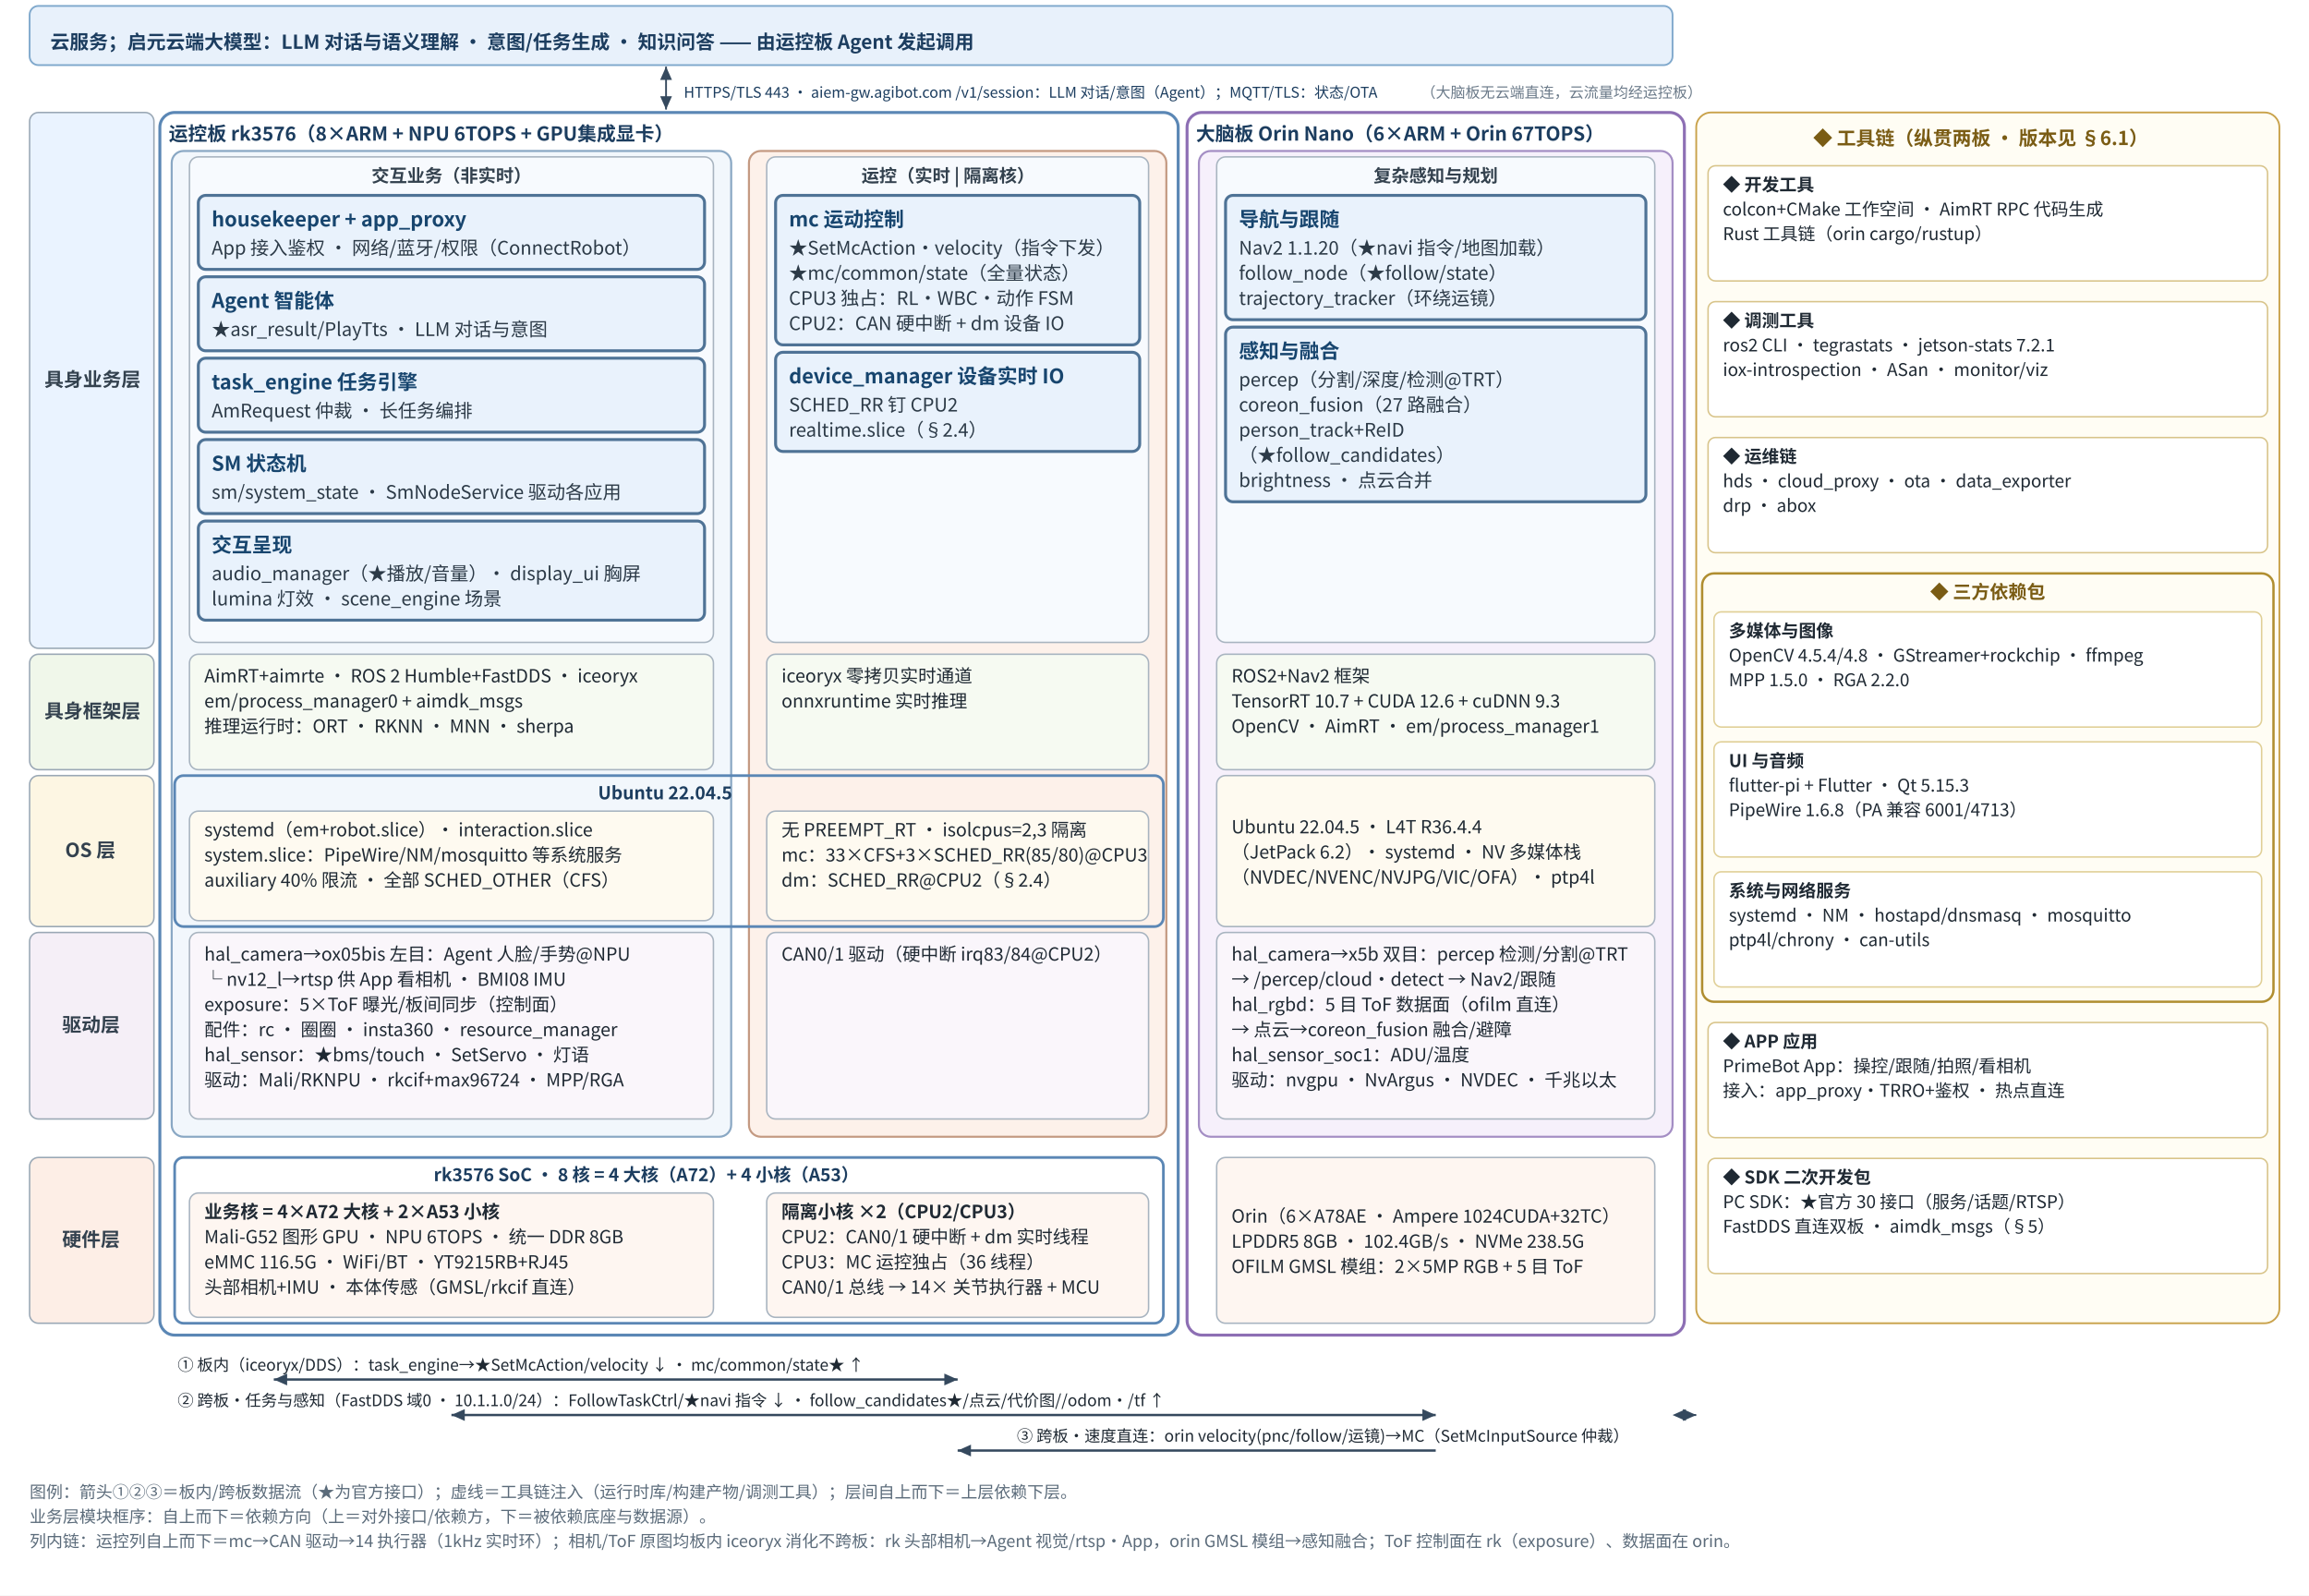
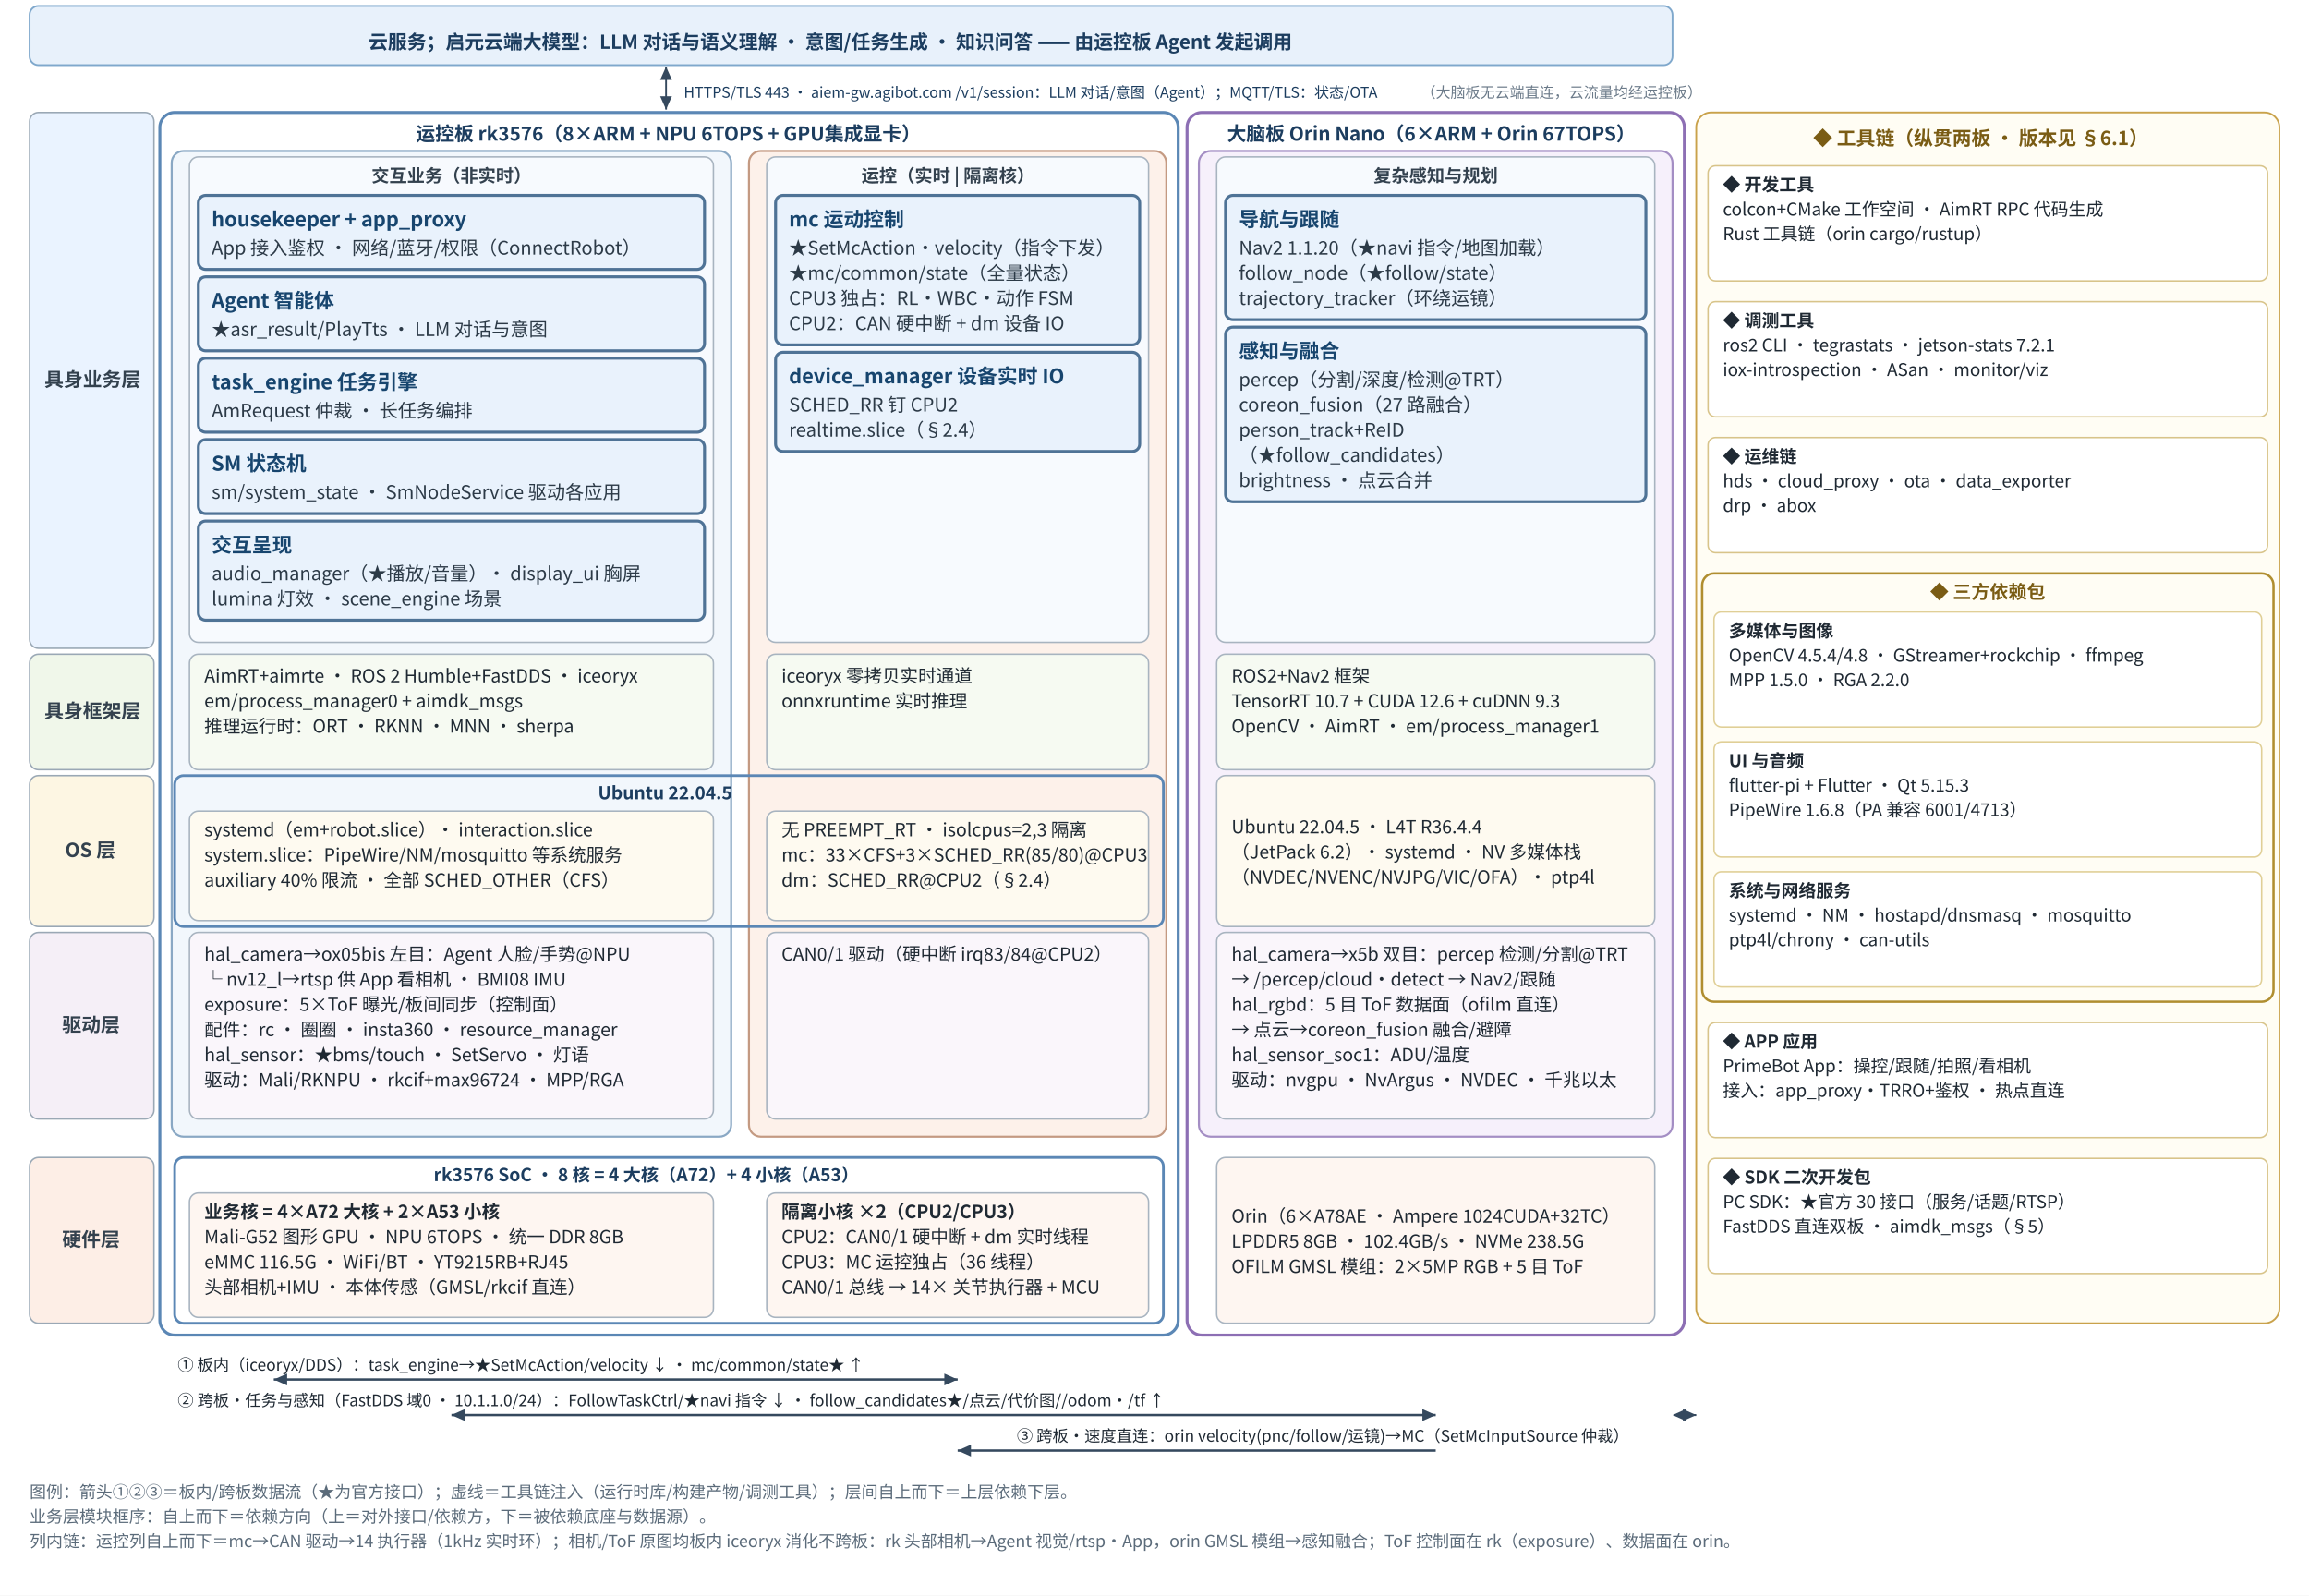
<svg xmlns="http://www.w3.org/2000/svg" width="1560" height="1078" viewBox="0 0 1560 1078">
  <rect x="0" y="0" width="1560" height="1078" fill="#ffffff" />
  <rect x="20" y="4" width="1110" height="40" rx="6" fill="#e8f1fb" stroke="#7fa8cc" stroke-width="1.2" />
-   <text x="34" y="33" font-family="Noto Sans CJK SC" font-size="13" fill="#1c3d5f" font-weight="700">云服务；启元云端大模型：LLM 对话与语义理解 · 意图/任务生成 · 知识问答 —— 由运控板 Agent 发起调用</text>
+   <text x="249" y="33" font-family="Noto Sans CJK SC" font-size="13" fill="#1c3d5f" font-weight="700">云服务；启元云端大模型：LLM 对话与语义理解 · 意图/任务生成 · 知识问答 —— 由运控板 Agent 发起调用</text>
  <line x1="450" y1="45" x2="450" y2="74" stroke="#35495e" stroke-width="1.2" />
  <polygon points="450,74 446,65 454,65" fill="#35495e" />
  <polygon points="450,45 454,54 446,54" fill="#35495e" />
  <text x="462" y="66" font-family="Noto Sans CJK SC" font-size="10" fill="#1c3d5f">HTTPS/TLS 443 · aiem-gw.agibot.com /v1/session：LLM 对话/意图（Agent）；MQTT/TLS：状态/OTA</text>
  <text x="960" y="66" font-family="Noto Sans CJK SC" font-size="10" fill="#6b7a89">（大脑板无云端直连，云流量均经运控板）</text>
  <rect x="108" y="76" width="688" height="826" rx="10" fill="#ffffff" stroke="#5b87b5" stroke-width="2" />
-   <text x="114" y="95" font-family="Noto Sans CJK SC" font-size="13" fill="#1c3d5f" font-weight="700">运控板 rk3576（8×ARM + NPU 6TOPS + GPU集成显卡）</text>
+   <text x="281" y="95" font-family="Noto Sans CJK SC" font-size="13" fill="#1c3d5f" font-weight="700">运控板 rk3576（8×ARM + NPU 6TOPS + GPU集成显卡）</text>
  <rect x="802" y="76" width="336" height="826" rx="10" fill="#ffffff" stroke="#8d6fb4" stroke-width="2" />
-   <text x="808" y="95" font-family="Noto Sans CJK SC" font-size="13" fill="#1c3d5f" font-weight="700">大脑板 Orin Nano（6×ARM + Orin 67TOPS）</text>
+   <text x="829" y="95" font-family="Noto Sans CJK SC" font-size="13" fill="#1c3d5f" font-weight="700">大脑板 Orin Nano（6×ARM + Orin 67TOPS）</text>
  <rect x="116" y="102" width="378" height="666" rx="8" fill="#f2f7fc" stroke="#8aa8c4" stroke-width="1.4" />
  <rect x="506" y="102" width="282" height="666" rx="8" fill="#fdf1ea" stroke="#c49a82" stroke-width="1.4" />
  <rect x="810" y="102" width="320" height="666" rx="8" fill="#f6f0fb" stroke="#a48ec4" stroke-width="1.4" />
  <rect x="20" y="76" width="84" height="362" rx="6" fill="#eaf3ff" stroke="#9aa8b5" stroke-width="1" />
  <text x="30" y="261" font-family="Noto Sans CJK SC" font-size="13" fill="#33414e" font-weight="700">具身业务层</text>
  <rect x="128" y="106" width="354" height="328" rx="6" fill="#f7fafe" stroke="#a8b4c0" stroke-width="1" />
  <text x="251" y="123" font-family="Noto Sans CJK SC" font-size="12" fill="#33414e" font-weight="700">交互业务（非实时）</text>
  <rect x="134" y="132" width="342" height="50" rx="5" fill="#e9f2fc" stroke="#4f7396" stroke-width="2" />
  <text x="143" y="153" font-family="Noto Sans CJK SC" font-size="13.6" fill="#17456e" font-weight="700">housekeeper + app_proxy</text>
  <text x="143" y="172" font-family="Noto Sans CJK SC" font-size="12.6" fill="#2c3a47">App 接入鉴权 · 网络/蓝牙/权限（ConnectRobot）</text>
  <rect x="134" y="187" width="342" height="50" rx="5" fill="#e9f2fc" stroke="#4f7396" stroke-width="2" />
  <text x="143" y="208" font-family="Noto Sans CJK SC" font-size="13.6" fill="#17456e" font-weight="700">Agent 智能体</text>
  <text x="143" y="227" font-family="Noto Sans CJK SC" font-size="12.6" fill="#2c3a47">★asr_result/PlayTts · LLM 对话与意图</text>
  <rect x="134" y="242" width="342" height="50" rx="5" fill="#e9f2fc" stroke="#4f7396" stroke-width="2" />
  <text x="143" y="263" font-family="Noto Sans CJK SC" font-size="13.6" fill="#17456e" font-weight="700">task_engine 任务引擎</text>
  <text x="143" y="282" font-family="Noto Sans CJK SC" font-size="12.6" fill="#2c3a47">AmRequest 仲裁 · 长任务编排</text>
  <rect x="134" y="297" width="342" height="50" rx="5" fill="#e9f2fc" stroke="#4f7396" stroke-width="2" />
  <text x="143" y="318" font-family="Noto Sans CJK SC" font-size="13.6" fill="#17456e" font-weight="700">SM 状态机</text>
  <text x="143" y="337" font-family="Noto Sans CJK SC" font-size="12.6" fill="#2c3a47">sm/system_state · SmNodeService 驱动各应用</text>
  <rect x="134" y="352" width="342" height="67" rx="5" fill="#e9f2fc" stroke="#4f7396" stroke-width="2" />
  <text x="143" y="373" font-family="Noto Sans CJK SC" font-size="13.6" fill="#17456e" font-weight="700">交互呈现</text>
  <text x="143" y="392" font-family="Noto Sans CJK SC" font-size="12.6" fill="#2c3a47">audio_manager（★播放/音量）· display_ui 胸屏</text>
  <text x="143" y="409" font-family="Noto Sans CJK SC" font-size="12.6" fill="#2c3a47">lumina 灯效 · scene_engine 场景</text>
  <rect x="518" y="106" width="258" height="328" rx="6" fill="#f7fafe" stroke="#a8b4c0" stroke-width="1" />
  <text x="582" y="123" font-family="Noto Sans CJK SC" font-size="12" fill="#33414e" font-weight="700">运控（实时 | 隔离核）</text>
  <rect x="524" y="132" width="246" height="101" rx="5" fill="#e9f2fc" stroke="#4f7396" stroke-width="2" />
  <text x="533" y="153" font-family="Noto Sans CJK SC" font-size="13.6" fill="#17456e" font-weight="700">mc 运动控制</text>
  <text x="533" y="172" font-family="Noto Sans CJK SC" font-size="12.6" fill="#2c3a47">★SetMcAction·velocity（指令下发）</text>
  <text x="533" y="189" font-family="Noto Sans CJK SC" font-size="12.6" fill="#2c3a47">★mc/common/state（全量状态）</text>
  <text x="533" y="206" font-family="Noto Sans CJK SC" font-size="12.6" fill="#2c3a47">CPU3 独占：RL·WBC·动作 FSM</text>
  <text x="533" y="223" font-family="Noto Sans CJK SC" font-size="12.6" fill="#2c3a47">CPU2：CAN 硬中断 + dm 设备 IO</text>
  <rect x="524" y="238" width="246" height="67" rx="5" fill="#e9f2fc" stroke="#4f7396" stroke-width="2" />
  <text x="533" y="259" font-family="Noto Sans CJK SC" font-size="13.6" fill="#17456e" font-weight="700">device_manager 设备实时 IO</text>
  <text x="533" y="278" font-family="Noto Sans CJK SC" font-size="12.6" fill="#2c3a47">SCHED_RR 钉 CPU2</text>
  <text x="533" y="295" font-family="Noto Sans CJK SC" font-size="12.6" fill="#2c3a47">realtime.slice（§2.4）</text>
  <rect x="822" y="106" width="296" height="328" rx="6" fill="#f7fafe" stroke="#a8b4c0" stroke-width="1" />
  <text x="928" y="123" font-family="Noto Sans CJK SC" font-size="12" fill="#33414e" font-weight="700">复杂感知与规划</text>
  <rect x="828" y="132" width="284" height="84" rx="5" fill="#e9f2fc" stroke="#4f7396" stroke-width="2" />
  <text x="837" y="153" font-family="Noto Sans CJK SC" font-size="13.6" fill="#17456e" font-weight="700">导航与跟随</text>
  <text x="837" y="172" font-family="Noto Sans CJK SC" font-size="12.6" fill="#2c3a47">Nav2 1.1.20（★navi 指令/地图加载）</text>
  <text x="837" y="189" font-family="Noto Sans CJK SC" font-size="12.6" fill="#2c3a47">follow_node（★follow/state）</text>
  <text x="837" y="206" font-family="Noto Sans CJK SC" font-size="12.6" fill="#2c3a47">trajectory_tracker（环绕运镜）</text>
  <rect x="828" y="221" width="284" height="118" rx="5" fill="#e9f2fc" stroke="#4f7396" stroke-width="2" />
  <text x="837" y="242" font-family="Noto Sans CJK SC" font-size="13.6" fill="#17456e" font-weight="700">感知与融合</text>
  <text x="837" y="261" font-family="Noto Sans CJK SC" font-size="12.6" fill="#2c3a47">percep（分割/深度/检测@TRT）</text>
  <text x="837" y="278" font-family="Noto Sans CJK SC" font-size="12.6" fill="#2c3a47">coreon_fusion（27 路融合）</text>
  <text x="837" y="295" font-family="Noto Sans CJK SC" font-size="12.6" fill="#2c3a47">person_track+ReID</text>
  <text x="837" y="312" font-family="Noto Sans CJK SC" font-size="12.6" fill="#2c3a47">（★follow_candidates）</text>
  <text x="837" y="329" font-family="Noto Sans CJK SC" font-size="12.6" fill="#2c3a47">brightness · 点云合并</text>
  <rect x="20" y="442" width="84" height="78" rx="6" fill="#f0f7ea" stroke="#9aa8b5" stroke-width="1" />
  <text x="30" y="485" font-family="Noto Sans CJK SC" font-size="13" fill="#33414e" font-weight="700">具身框架层</text>
  <rect x="128" y="442" width="354" height="78" rx="6" fill="#f6faf2" stroke="#a8b4c0" stroke-width="1" />
  <text x="138" y="461" font-family="Noto Sans CJK SC" font-size="12.2" fill="#1f2933">AimRT+aimrte · ROS 2 Humble+FastDDS · iceoryx</text>
  <text x="138" y="478" font-family="Noto Sans CJK SC" font-size="12.2" fill="#1f2933">em/process_manager0 + aimdk_msgs</text>
  <text x="138" y="495" font-family="Noto Sans CJK SC" font-size="12.2" fill="#1f2933">推理运行时：ORT · RKNN · MNN · sherpa</text>
  <rect x="518" y="442" width="258" height="78" rx="6" fill="#f6faf2" stroke="#a8b4c0" stroke-width="1" />
  <text x="528" y="461" font-family="Noto Sans CJK SC" font-size="12.2" fill="#1f2933">iceoryx 零拷贝实时通道</text>
  <text x="528" y="478" font-family="Noto Sans CJK SC" font-size="12.2" fill="#1f2933">onnxruntime 实时推理</text>
  <rect x="822" y="442" width="296" height="78" rx="6" fill="#f6faf2" stroke="#a8b4c0" stroke-width="1" />
  <text x="832" y="461" font-family="Noto Sans CJK SC" font-size="12.2" fill="#1f2933">ROS2+Nav2 框架</text>
  <text x="832" y="478" font-family="Noto Sans CJK SC" font-size="12.2" fill="#1f2933">TensorRT 10.7 + CUDA 12.6 + cuDNN 9.3</text>
  <text x="832" y="495" font-family="Noto Sans CJK SC" font-size="12.2" fill="#1f2933">OpenCV · AimRT · em/process_manager1</text>
  <rect x="20" y="524" width="84" height="102" rx="6" fill="#fdf6e3" stroke="#9aa8b5" stroke-width="1" />
  <text x="44" y="579" font-family="Noto Sans CJK SC" font-size="13" fill="#33414e" font-weight="700">OS 层</text>
  <rect x="118" y="524" width="668" height="102" rx="6" fill="none" stroke="#5b87b5" stroke-width="1.8" />
  <text x="404" y="540" font-family="Noto Sans CJK SC" font-size="12" fill="#1c3d5f" font-weight="700">Ubuntu 22.04.5</text>
  <rect x="128" y="548" width="354" height="74" rx="6" fill="#fefaf0" stroke="#a8b4c0" stroke-width="1" />
  <text x="138" y="565" font-family="Noto Sans CJK SC" font-size="12.2" fill="#1f2933">systemd（em+robot.slice）· interaction.slice</text>
  <text x="138" y="582" font-family="Noto Sans CJK SC" font-size="12.2" fill="#1f2933">system.slice：PipeWire/NM/mosquitto 等系统服务</text>
  <text x="138" y="599" font-family="Noto Sans CJK SC" font-size="12.2" fill="#1f2933">auxiliary 40% 限流 · 全部 SCHED_OTHER（CFS）</text>
  <rect x="518" y="548" width="258" height="74" rx="6" fill="#fefaf0" stroke="#a8b4c0" stroke-width="1" />
  <text x="528" y="565" font-family="Noto Sans CJK SC" font-size="12.2" fill="#1f2933">无 PREEMPT_RT · isolcpus=2,3 隔离</text>
  <text x="528" y="582" font-family="Noto Sans CJK SC" font-size="12.2" fill="#1f2933">mc：33×CFS+3×SCHED_RR(85/80)@CPU3</text>
  <text x="528" y="599" font-family="Noto Sans CJK SC" font-size="12.2" fill="#1f2933">dm：SCHED_RR@CPU2（§2.4）</text>
  <rect x="822" y="524" width="296" height="102" rx="6" fill="#fefaf0" stroke="#a8b4c0" stroke-width="1" />
  <text x="832" y="563" font-family="Noto Sans CJK SC" font-size="12.2" fill="#1f2933">Ubuntu 22.04.5 · L4T R36.4.4</text>
  <text x="832" y="580" font-family="Noto Sans CJK SC" font-size="12.2" fill="#1f2933">（JetPack 6.2）· systemd · NV 多媒体栈</text>
  <text x="832" y="597" font-family="Noto Sans CJK SC" font-size="12.2" fill="#1f2933">（NVDEC/NVENC/NVJPG/VIC/OFA）· ptp4l</text>
  <rect x="20" y="630" width="84" height="126" rx="6" fill="#f5eff7" stroke="#9aa8b5" stroke-width="1" />
  <text x="42" y="697" font-family="Noto Sans CJK SC" font-size="13" fill="#33414e" font-weight="700">驱动层</text>
  <rect x="128" y="630" width="354" height="126" rx="6" fill="#faf6fb" stroke="#a8b4c0" stroke-width="1" />
  <text x="138" y="649" font-family="Noto Sans CJK SC" font-size="12.2" fill="#1f2933">hal_camera→ox05bis 左目：Agent 人脸/手势@NPU</text>
  <text x="138" y="666" font-family="Noto Sans CJK SC" font-size="12.2" fill="#1f2933">└ nv12_l→rtsp 供 App 看相机 · BMI08 IMU</text>
  <text x="138" y="683" font-family="Noto Sans CJK SC" font-size="12.2" fill="#1f2933">exposure：5×ToF 曝光/板间同步（控制面）</text>
  <text x="138" y="700" font-family="Noto Sans CJK SC" font-size="12.2" fill="#1f2933">配件：rc · 圈圈 · insta360 · resource_manager</text>
  <text x="138" y="717" font-family="Noto Sans CJK SC" font-size="12.2" fill="#1f2933">hal_sensor：★bms/touch · SetServo · 灯语</text>
  <text x="138" y="734" font-family="Noto Sans CJK SC" font-size="12.2" fill="#1f2933">驱动：Mali/RKNPU · rkcif+max96724 · MPP/RGA</text>
  <rect x="518" y="630" width="258" height="126" rx="6" fill="#faf6fb" stroke="#a8b4c0" stroke-width="1" />
  <text x="528" y="649" font-family="Noto Sans CJK SC" font-size="12.2" fill="#1f2933">CAN0/1 驱动（硬中断 irq83/84@CPU2）</text>
  <rect x="822" y="630" width="296" height="126" rx="6" fill="#faf6fb" stroke="#a8b4c0" stroke-width="1" />
  <text x="832" y="649" font-family="Noto Sans CJK SC" font-size="12.2" fill="#1f2933">hal_camera→x5b 双目：percep 检测/分割@TRT</text>
  <text x="832" y="666" font-family="Noto Sans CJK SC" font-size="12.2" fill="#1f2933">→ /percep/cloud·detect → Nav2/跟随</text>
  <text x="832" y="683" font-family="Noto Sans CJK SC" font-size="12.2" fill="#1f2933">hal_rgbd：5 目 ToF 数据面（ofilm 直连）</text>
  <text x="832" y="700" font-family="Noto Sans CJK SC" font-size="12.2" fill="#1f2933">→ 点云→coreon_fusion 融合/避障</text>
  <text x="832" y="717" font-family="Noto Sans CJK SC" font-size="12.2" fill="#1f2933">hal_sensor_soc1：ADU/温度</text>
  <text x="832" y="734" font-family="Noto Sans CJK SC" font-size="12.2" fill="#1f2933">驱动：nvgpu · NvArgus · NVDEC · 千兆以太</text>
  <rect x="20" y="782" width="84" height="112" rx="6" fill="#fdeee6" stroke="#9aa8b5" stroke-width="1" />
  <text x="42" y="842" font-family="Noto Sans CJK SC" font-size="13" fill="#33414e" font-weight="700">硬件层</text>
  <rect x="118" y="782" width="668" height="112" rx="6" fill="none" stroke="#5b87b5" stroke-width="1.8" />
  <text x="293" y="798" font-family="Noto Sans CJK SC" font-size="12" fill="#1c3d5f" font-weight="700">rk3576 SoC · 8 核 = 4 大核（A72）+ 4 小核（A53）</text>
  <rect x="128" y="806" width="354" height="84" rx="6" fill="#fef6f1" stroke="#a8b4c0" stroke-width="1" />
  <text x="138" y="823" font-family="Noto Sans CJK SC" font-size="12.2" fill="#1f2933" font-weight="700">业务核 = 4×A72 大核 + 2×A53 小核</text>
  <text x="138" y="840" font-family="Noto Sans CJK SC" font-size="12.2" fill="#1f2933">Mali-G52 图形 GPU · NPU 6TOPS · 统一 DDR 8GB</text>
  <text x="138" y="857" font-family="Noto Sans CJK SC" font-size="12.2" fill="#1f2933">eMMC 116.5G · WiFi/BT · YT9215RB+RJ45</text>
  <text x="138" y="874" font-family="Noto Sans CJK SC" font-size="12.2" fill="#1f2933">头部相机+IMU · 本体传感（GMSL/rkcif 直连）</text>
  <rect x="518" y="806" width="258" height="84" rx="6" fill="#fef6f1" stroke="#a8b4c0" stroke-width="1" />
  <text x="528" y="823" font-family="Noto Sans CJK SC" font-size="12.2" fill="#1f2933" font-weight="700">隔离小核 ×2（CPU2/CPU3）</text>
  <text x="528" y="840" font-family="Noto Sans CJK SC" font-size="12.2" fill="#1f2933">CPU2：CAN0/1 硬中断 + dm 实时线程</text>
  <text x="528" y="857" font-family="Noto Sans CJK SC" font-size="12.2" fill="#1f2933">CPU3：MC 运控独占（36 线程）</text>
  <text x="528" y="874" font-family="Noto Sans CJK SC" font-size="12.2" fill="#1f2933">CAN0/1 总线 → 14× 关节执行器 + MCU</text>
  <rect x="822" y="782" width="296" height="112" rx="6" fill="#fef6f1" stroke="#a8b4c0" stroke-width="1" />
  <text x="832" y="826" font-family="Noto Sans CJK SC" font-size="12.2" fill="#1f2933">Orin（6×A78AE · Ampere 1024CUDA+32TC）</text>
  <text x="832" y="843" font-family="Noto Sans CJK SC" font-size="12.2" fill="#1f2933">LPDDR5 8GB · 102.4GB/s · NVMe 238.5G</text>
  <text x="832" y="860" font-family="Noto Sans CJK SC" font-size="12.2" fill="#1f2933">OFILM GMSL 模组：2×5MP RGB + 5 目 ToF</text>
  <rect x="1146" y="76" width="394" height="818" rx="10" fill="#fffdf4" stroke="#c9a24b" stroke-width="1.2" />
  <text x="1225" y="98" font-family="Noto Sans CJK SC" font-size="13" fill="#7a5c14" font-weight="700">◆ 工具链（纵贯两板 · 版本见 §6.1）</text>
  <rect x="1154" y="112" width="378" height="77.8" rx="5" fill="#ffffff" stroke="#d8c48a" stroke-width="1" />
  <text x="1164" y="129" font-family="Noto Sans CJK SC" font-size="11.8" fill="#1f2933" font-weight="700">◆ 开发工具</text>
  <text x="1164" y="145.6" font-family="Noto Sans CJK SC" font-size="11.8" fill="#1f2933">colcon+CMake 工作空间 · AimRT RPC 代码生成</text>
  <text x="1164" y="162.2" font-family="Noto Sans CJK SC" font-size="11.8" fill="#1f2933">Rust 工具链（orin cargo/rustup）</text>
  <rect x="1154" y="203.8" width="378" height="77.8" rx="5" fill="#ffffff" stroke="#d8c48a" stroke-width="1" />
  <text x="1164" y="220.8" font-family="Noto Sans CJK SC" font-size="11.8" fill="#1f2933" font-weight="700">◆ 调测工具</text>
  <text x="1164" y="237.4" font-family="Noto Sans CJK SC" font-size="11.8" fill="#1f2933">ros2 CLI · tegrastats · jetson-stats 7.2.1</text>
  <text x="1164" y="254.0" font-family="Noto Sans CJK SC" font-size="11.8" fill="#1f2933">iox-introspection · ASan · monitor/viz</text>
  <rect x="1154" y="295.6" width="378" height="77.8" rx="5" fill="#ffffff" stroke="#d8c48a" stroke-width="1" />
  <text x="1164" y="312.6" font-family="Noto Sans CJK SC" font-size="11.8" fill="#1f2933" font-weight="700">◆ 运维链</text>
  <text x="1164" y="329.2" font-family="Noto Sans CJK SC" font-size="11.8" fill="#1f2933">hds · cloud_proxy · ota · data_exporter</text>
  <text x="1164" y="345.8" font-family="Noto Sans CJK SC" font-size="11.8" fill="#1f2933">drp · abox</text>
  <rect x="1150" y="387.4" width="386" height="289.4" rx="8" fill="none" stroke="#b08e30" stroke-width="1.6" />
  <text x="1304" y="404.4" font-family="Noto Sans CJK SC" font-size="12.5" fill="#7a5c14" font-weight="700">◆ 三方依赖包</text>
  <rect x="1158" y="413.4" width="370" height="77.8" rx="5" fill="#ffffff" stroke="#e0cf96" stroke-width="1" />
  <text x="1168" y="430.4" font-family="Noto Sans CJK SC" font-size="11.8" fill="#1f2933" font-weight="700">多媒体与图像</text>
  <text x="1168" y="447" font-family="Noto Sans CJK SC" font-size="11.8" fill="#1f2933">OpenCV 4.5.4/4.8 · GStreamer+rockchip · ffmpeg</text>
  <text x="1168" y="463.6" font-family="Noto Sans CJK SC" font-size="11.8" fill="#1f2933">MPP 1.5.0 · RGA 2.2.0</text>
  <rect x="1158" y="501.2" width="370" height="77.8" rx="5" fill="#ffffff" stroke="#e0cf96" stroke-width="1" />
  <text x="1168" y="518.2" font-family="Noto Sans CJK SC" font-size="11.8" fill="#1f2933" font-weight="700">UI 与音频</text>
  <text x="1168" y="534.8" font-family="Noto Sans CJK SC" font-size="11.8" fill="#1f2933">flutter-pi + Flutter · Qt 5.15.3</text>
  <text x="1168" y="551.4" font-family="Noto Sans CJK SC" font-size="11.8" fill="#1f2933">PipeWire 1.6.8（PA 兼容 6001/4713）</text>
  <rect x="1158" y="589.0" width="370" height="77.8" rx="5" fill="#ffffff" stroke="#e0cf96" stroke-width="1" />
  <text x="1168" y="606.0" font-family="Noto Sans CJK SC" font-size="11.8" fill="#1f2933" font-weight="700">系统与网络服务</text>
  <text x="1168" y="622.6" font-family="Noto Sans CJK SC" font-size="11.8" fill="#1f2933">systemd · NM · hostapd/dnsmasq · mosquitto</text>
  <text x="1168" y="639.2" font-family="Noto Sans CJK SC" font-size="11.8" fill="#1f2933">ptp4l/chrony · can-utils</text>
  <rect x="1154" y="690.8" width="378" height="77.8" rx="5" fill="#ffffff" stroke="#d8c48a" stroke-width="1" />
  <text x="1164" y="707.8" font-family="Noto Sans CJK SC" font-size="11.8" fill="#1f2933" font-weight="700">◆ APP 应用</text>
  <text x="1164" y="724.4" font-family="Noto Sans CJK SC" font-size="11.8" fill="#1f2933">PrimeBot App：操控/跟随/拍照/看相机</text>
  <text x="1164" y="741" font-family="Noto Sans CJK SC" font-size="11.8" fill="#1f2933">接入：app_proxy·TRRO+鉴权 · 热点直连</text>
  <rect x="1154" y="782.6" width="378" height="77.8" rx="5" fill="#ffffff" stroke="#d8c48a" stroke-width="1" />
  <text x="1164" y="799.6" font-family="Noto Sans CJK SC" font-size="11.8" fill="#1f2933" font-weight="700">◆ SDK 二次开发包</text>
  <text x="1164" y="816.2" font-family="Noto Sans CJK SC" font-size="11.8" fill="#1f2933">PC SDK：★官方 30 接口（服务/话题/RTSP）</text>
  <text x="1164" y="832.8" font-family="Noto Sans CJK SC" font-size="11.8" fill="#1f2933">FastDDS 直连双板 · aimdk_msgs（§5）</text>
  <text x="120" y="926" font-family="Noto Sans CJK SC" font-size="10.8" fill="#1f2933">① 板内（iceoryx/DDS）：task_engine→★SetMcAction/velocity ↓ · mc/common/state★ ↑</text>
  <line x1="185" y1="932" x2="647" y2="932" stroke="#35495e" stroke-width="1.6" />
  <polygon points="647,932 638,936 638,928" fill="#35495e" />
  <polygon points="185,932 194,928 194,936" fill="#35495e" />
  <text x="120" y="950" font-family="Noto Sans CJK SC" font-size="10.8" fill="#1f2933">② 跨板·任务与感知（FastDDS 域0 · 10.1.1.0/24）：FollowTaskCtrl/★navi 指令 ↓ · follow_candidates★/点云/代价图//odom·/tf ↑</text>
  <line x1="305" y1="956" x2="970" y2="956" stroke="#35495e" stroke-width="1.6" />
  <polygon points="970,956 961,960 961,952" fill="#35495e" />
  <polygon points="305,956 314,952 314,960" fill="#35495e" />
  <text x="687" y="974" font-family="Noto Sans CJK SC" font-size="10.8" fill="#1f2933">③ 跨板·速度直连：orin velocity(pnc/follow/运镜)→MC（SetMcInputSource 仲裁）</text>
  <line x1="970" y1="980" x2="647" y2="980" stroke="#35495e" stroke-width="1.6" />
  <polygon points="647,980 656,976 656,984" fill="#35495e" />
  <line x1="1146" y1="956" x2="1130" y2="956" stroke="#35495e" stroke-width="1.3" stroke-dasharray="5,4" />
  <polygon points="1130,956 1139,952 1139,960" fill="#35495e" />
  <polygon points="1146,956 1137,960 1137,952" fill="#35495e" />
  <text x="20" y="1012" font-family="Noto Sans CJK SC" font-size="11.2" fill="#5b6b7a">图例：箭头①②③＝板内/跨板数据流（★为官方接口）；虚线＝工具链注入（运行时库/构建产物/调测工具）；层间自上而下＝上层依赖下层。</text>
  <text x="20" y="1028.6" font-family="Noto Sans CJK SC" font-size="11.2" fill="#5b6b7a">业务层模块框序：自上而下＝依赖方向（上＝对外接口/依赖方，下＝被依赖底座与数据源）。</text>
  <text x="20" y="1045.2" font-family="Noto Sans CJK SC" font-size="11.2" fill="#5b6b7a">列内链：运控列自上而下＝mc→CAN 驱动→14 执行器（1kHz 实时环）；相机/ToF 原图均板内 iceoryx 消化不跨板：rk 头部相机→Agent 视觉/rtsp·App，orin GMSL 模组→感知融合；ToF 控制面在 rk（exposure）、数据面在 orin。</text>
</svg>
